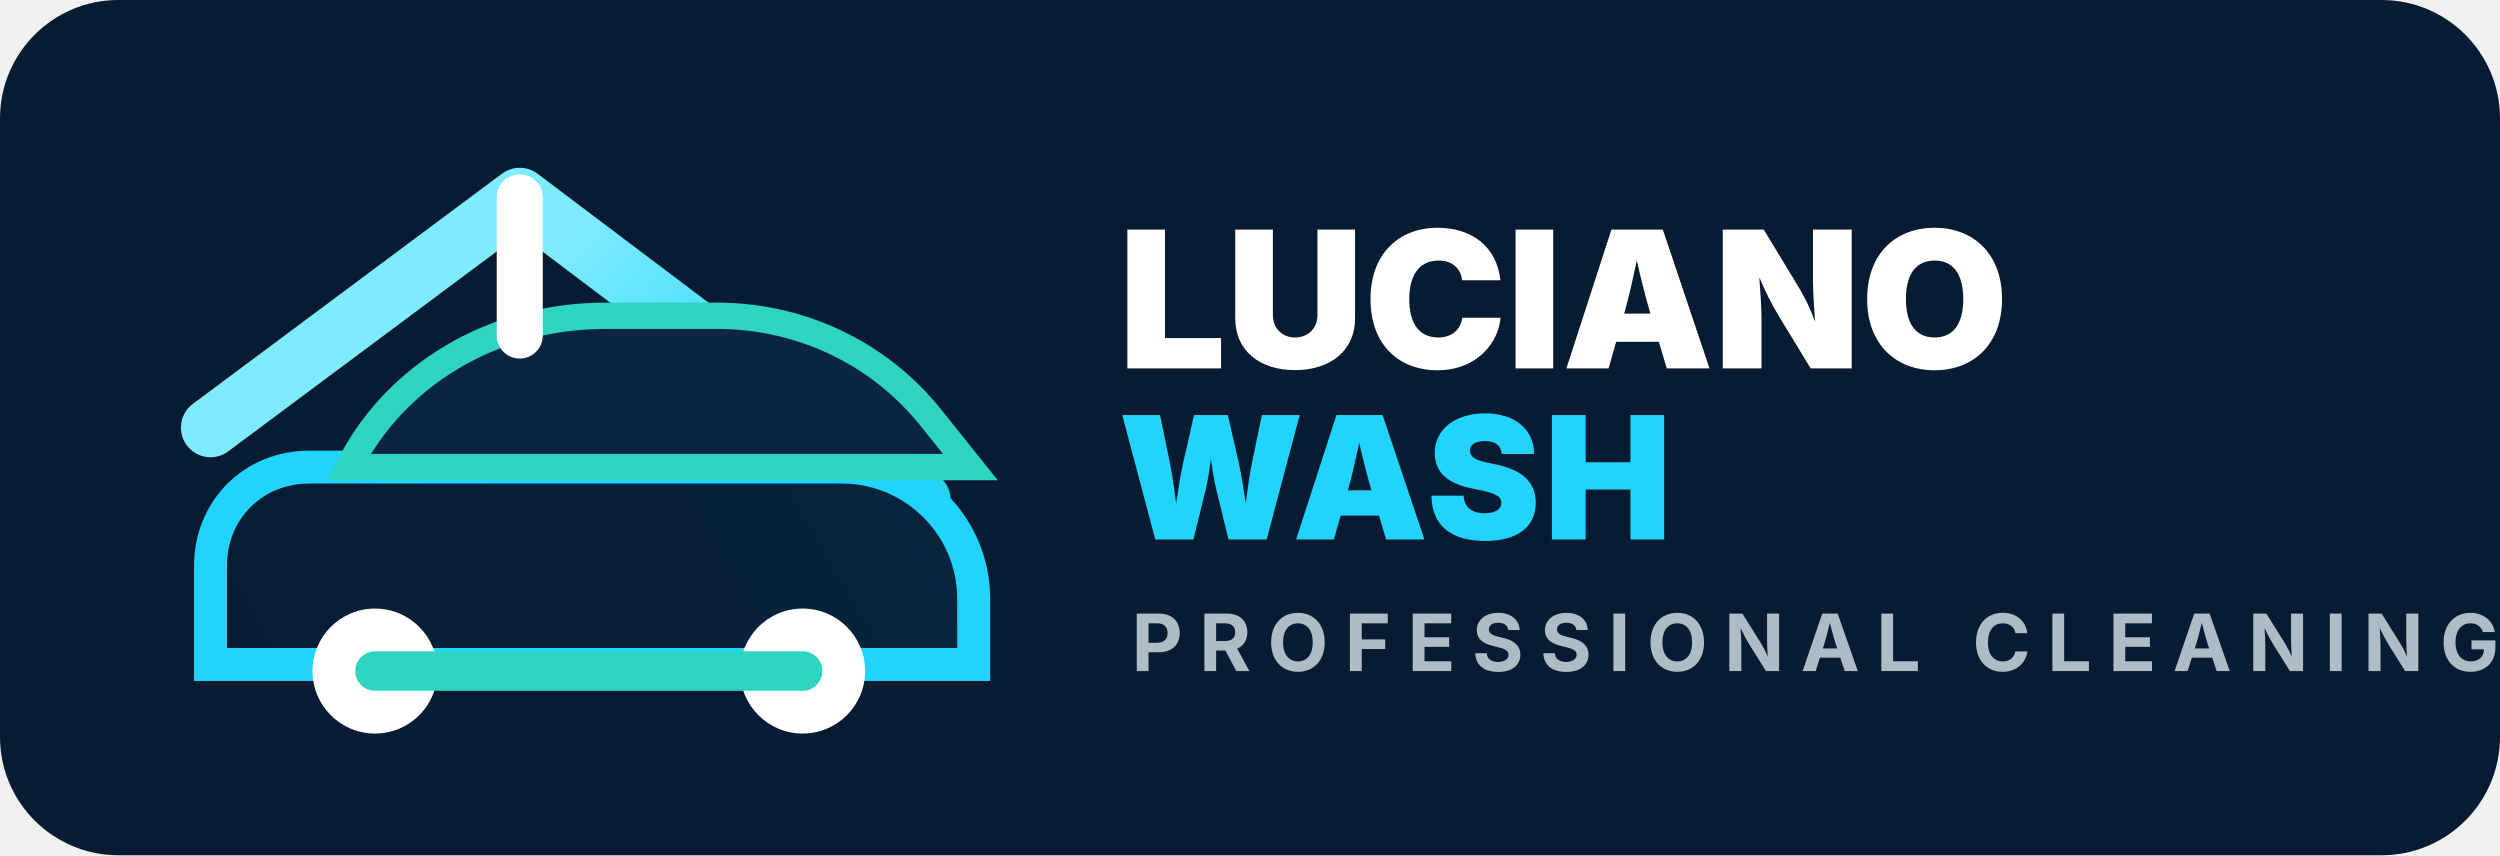
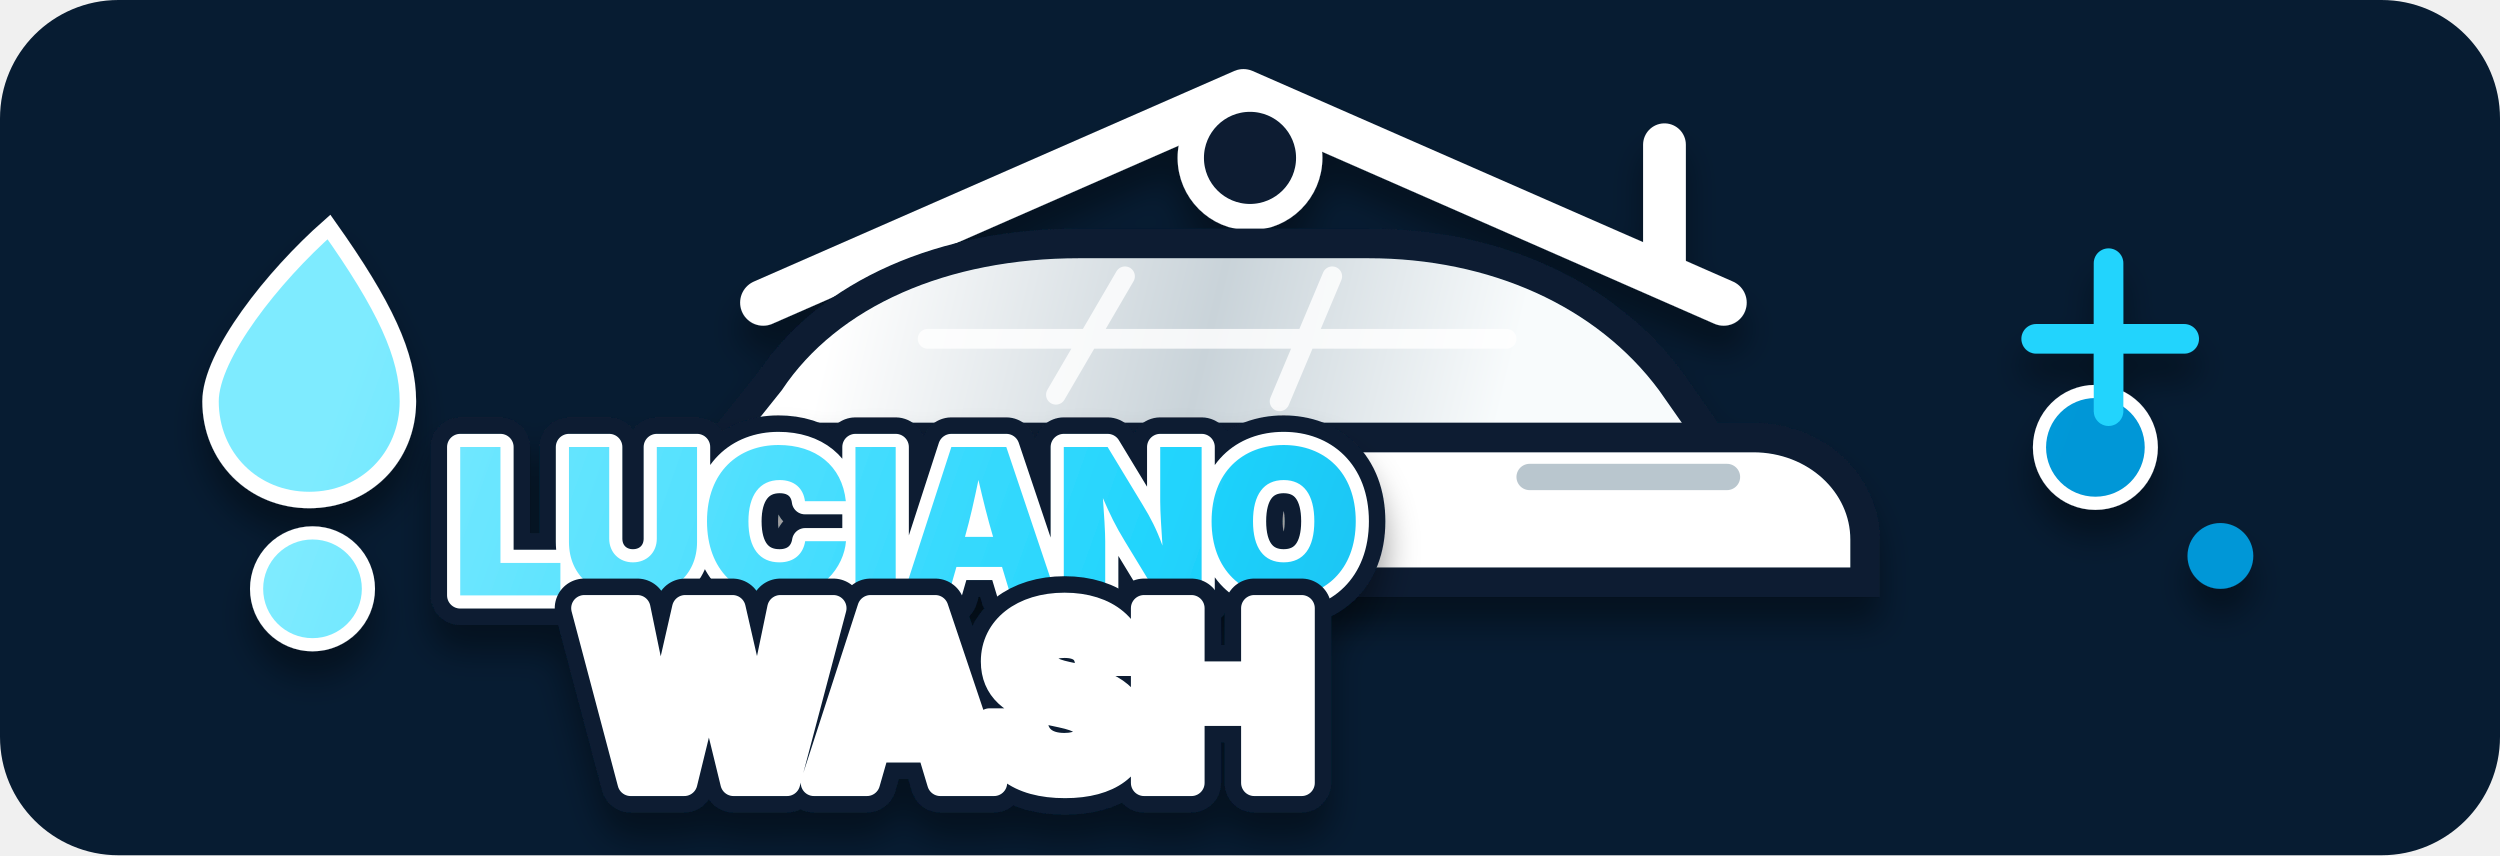
<svg xmlns="http://www.w3.org/2000/svg" viewBox="0 0 760 260" role="img" aria-labelledby="title desc">
  <defs>
-     <linearGradient id="cyan" x1="118" y1="46" x2="260" y2="172" gradientUnits="userSpaceOnUse">
+     <linearGradient id="cyan" x1="134" y1="34" x2="606" y2="202" gradientUnits="userSpaceOnUse">
      <stop stop-color="#7EEBFF" />
-       <stop offset="0.52" stop-color="#21D4FD" />
-       <stop offset="1" stop-color="#2DD4BF" />
+       <stop offset="0.5" stop-color="#21D4FD" />
+       <stop offset="1" stop-color="#0097D7" />
    </linearGradient>
-     <linearGradient id="navy" x1="52" y1="202" x2="260" y2="82" gradientUnits="userSpaceOnUse">
-       <stop stop-color="#071C32" />
-       <stop offset="1" stop-color="#0A2540" />
+     <linearGradient id="silver" x1="258" y1="78" x2="456" y2="126" gradientUnits="userSpaceOnUse">
+       <stop stop-color="#FFFFFF" />
+       <stop offset="0.55" stop-color="#C9D3D9" />
+       <stop offset="1" stop-color="#F8FBFC" />
    </linearGradient>
+     <filter id="washShadow" x="-20%" y="-30%" width="140%" height="170%">
+       <feDropShadow dx="0" dy="8" stdDeviation="5" flood-color="#000000" flood-opacity="0.38" />
+     </filter>
  </defs>
  <rect width="760" height="260" rx="36" fill="#071C32" />
-   <g transform="translate(42 42)">
-     <path d="M22 88 116 18l122 92" fill="none" stroke="url(#cyan)" stroke-width="18" stroke-linecap="round" stroke-linejoin="round" />
-     <path d="M52 100h162c22 0 40 18 40 40v20H22v-30c0-17 13-30 30-30Z" fill="url(#navy)" stroke="#21D4FD" stroke-width="10" />
-     <path d="M64 100c14-28 44-46 78-46h34c25 0 49 11 65 31l12 15H64Z" fill="#0A2540" stroke="#2DD4BF" stroke-width="8" />
-     <circle cx="72" cy="162" r="19" fill="#FFFFFF" />
-     <circle cx="202" cy="162" r="19" fill="#FFFFFF" />
-     <path d="M72 162h130" stroke="#2DD4BF" stroke-width="12" stroke-linecap="round" />
-     <path d="M116 18v42" stroke="#FFFFFF" stroke-width="14" stroke-linecap="round" />
+   <g filter="url(#washShadow)">
+     <path d="M232 92 378 28l146 64" fill="none" stroke="#FFFFFF" stroke-width="14" stroke-linecap="round" stroke-linejoin="round" />
+     <path d="M506 44v39" stroke="#FFFFFF" stroke-width="13" stroke-linecap="round" />
+     <circle cx="380" cy="48" r="18" fill="#071C32" stroke="#FFFFFF" stroke-width="8" />
+     <path d="M234 116c18-27 53-42 94-42h88c38 0 72 15 92 42l14 20H218Z" fill="url(#silver)" stroke="#071C32" stroke-width="9" />
+     <path d="M282 103h176M342 84l-21 36M405 84l-16 38" stroke="#FFFFFF" stroke-width="6" stroke-linecap="round" opacity="0.82" />
+     <path d="M218 133h315c19 0 34 14 34 31v13H184v-12c0-18 15-32 34-32Z" fill="#FFFFFF" stroke="#071C32" stroke-width="9" />
+     <path d="M227 145h72M465 145h60" stroke="#B9C6CE" stroke-width="8" stroke-linecap="round" />
  </g>
-   <text x="340" y="112" fill="#FFFFFF" font-family="Inter, Montserrat, Arial, sans-serif" font-size="58" font-weight="850" letter-spacing="0">LUCIANO</text>
-   <text x="340" y="164" fill="#21D4FD" font-family="Inter, Montserrat, Arial, sans-serif" font-size="52" font-weight="850" letter-spacing="1">WASH</text>
-   <text x="344" y="204" fill="#AEBCC5" font-family="Inter, Montserrat, Arial, sans-serif" font-size="24" font-weight="650" letter-spacing="5">PROFESSIONAL CLEANING</text>
+   <g filter="url(#washShadow)">
+     <path d="M100 69c17 24 24 39 24 53 0 17-13 30-30 30s-30-13-30-30c0-14 19-38 36-53Z" fill="url(#cyan)" stroke="#FFFFFF" stroke-width="5" />
+     <circle cx="95" cy="179" r="17" fill="url(#cyan)" stroke="#FFFFFF" stroke-width="4" />
+     <circle cx="637" cy="136" r="17" fill="url(#cyan)" stroke="#FFFFFF" stroke-width="4" />
+     <circle cx="675" cy="169" r="10" fill="url(#cyan)" />
+     <path d="M641 80v45M619 103h45" stroke="#21D4FD" stroke-width="9" stroke-linecap="round" />
+   </g>
+   <g filter="url(#washShadow)">
+     <text x="137" y="181" fill="none" stroke="#071C32" stroke-width="18" stroke-linejoin="round" font-family="Inter, Montserrat, Arial, sans-serif" font-size="62" font-weight="950" letter-spacing="-2">LUCIANO</text>
+     <text x="137" y="181" fill="#FFFFFF" stroke="#FFFFFF" stroke-width="8" stroke-linejoin="round" font-family="Inter, Montserrat, Arial, sans-serif" font-size="62" font-weight="950" letter-spacing="-2">LUCIANO</text>
+     <text x="137" y="181" fill="url(#cyan)" font-family="Inter, Montserrat, Arial, sans-serif" font-size="62" font-weight="950" letter-spacing="-2">LUCIANO</text>
+     <text x="176" y="238" fill="none" stroke="#071C32" stroke-width="18" stroke-linejoin="round" font-family="Inter, Montserrat, Arial, sans-serif" font-size="73" font-weight="950" letter-spacing="-3">WASH</text>
+     <text x="176" y="238" fill="#FFFFFF" stroke="#FFFFFF" stroke-width="8" stroke-linejoin="round" font-family="Inter, Montserrat, Arial, sans-serif" font-size="73" font-weight="950" letter-spacing="-3">WASH</text>
+     <text x="176" y="238" fill="#FFFFFF" font-family="Inter, Montserrat, Arial, sans-serif" font-size="73" font-weight="950" letter-spacing="-3">WASH</text>
+   </g>
</svg>
